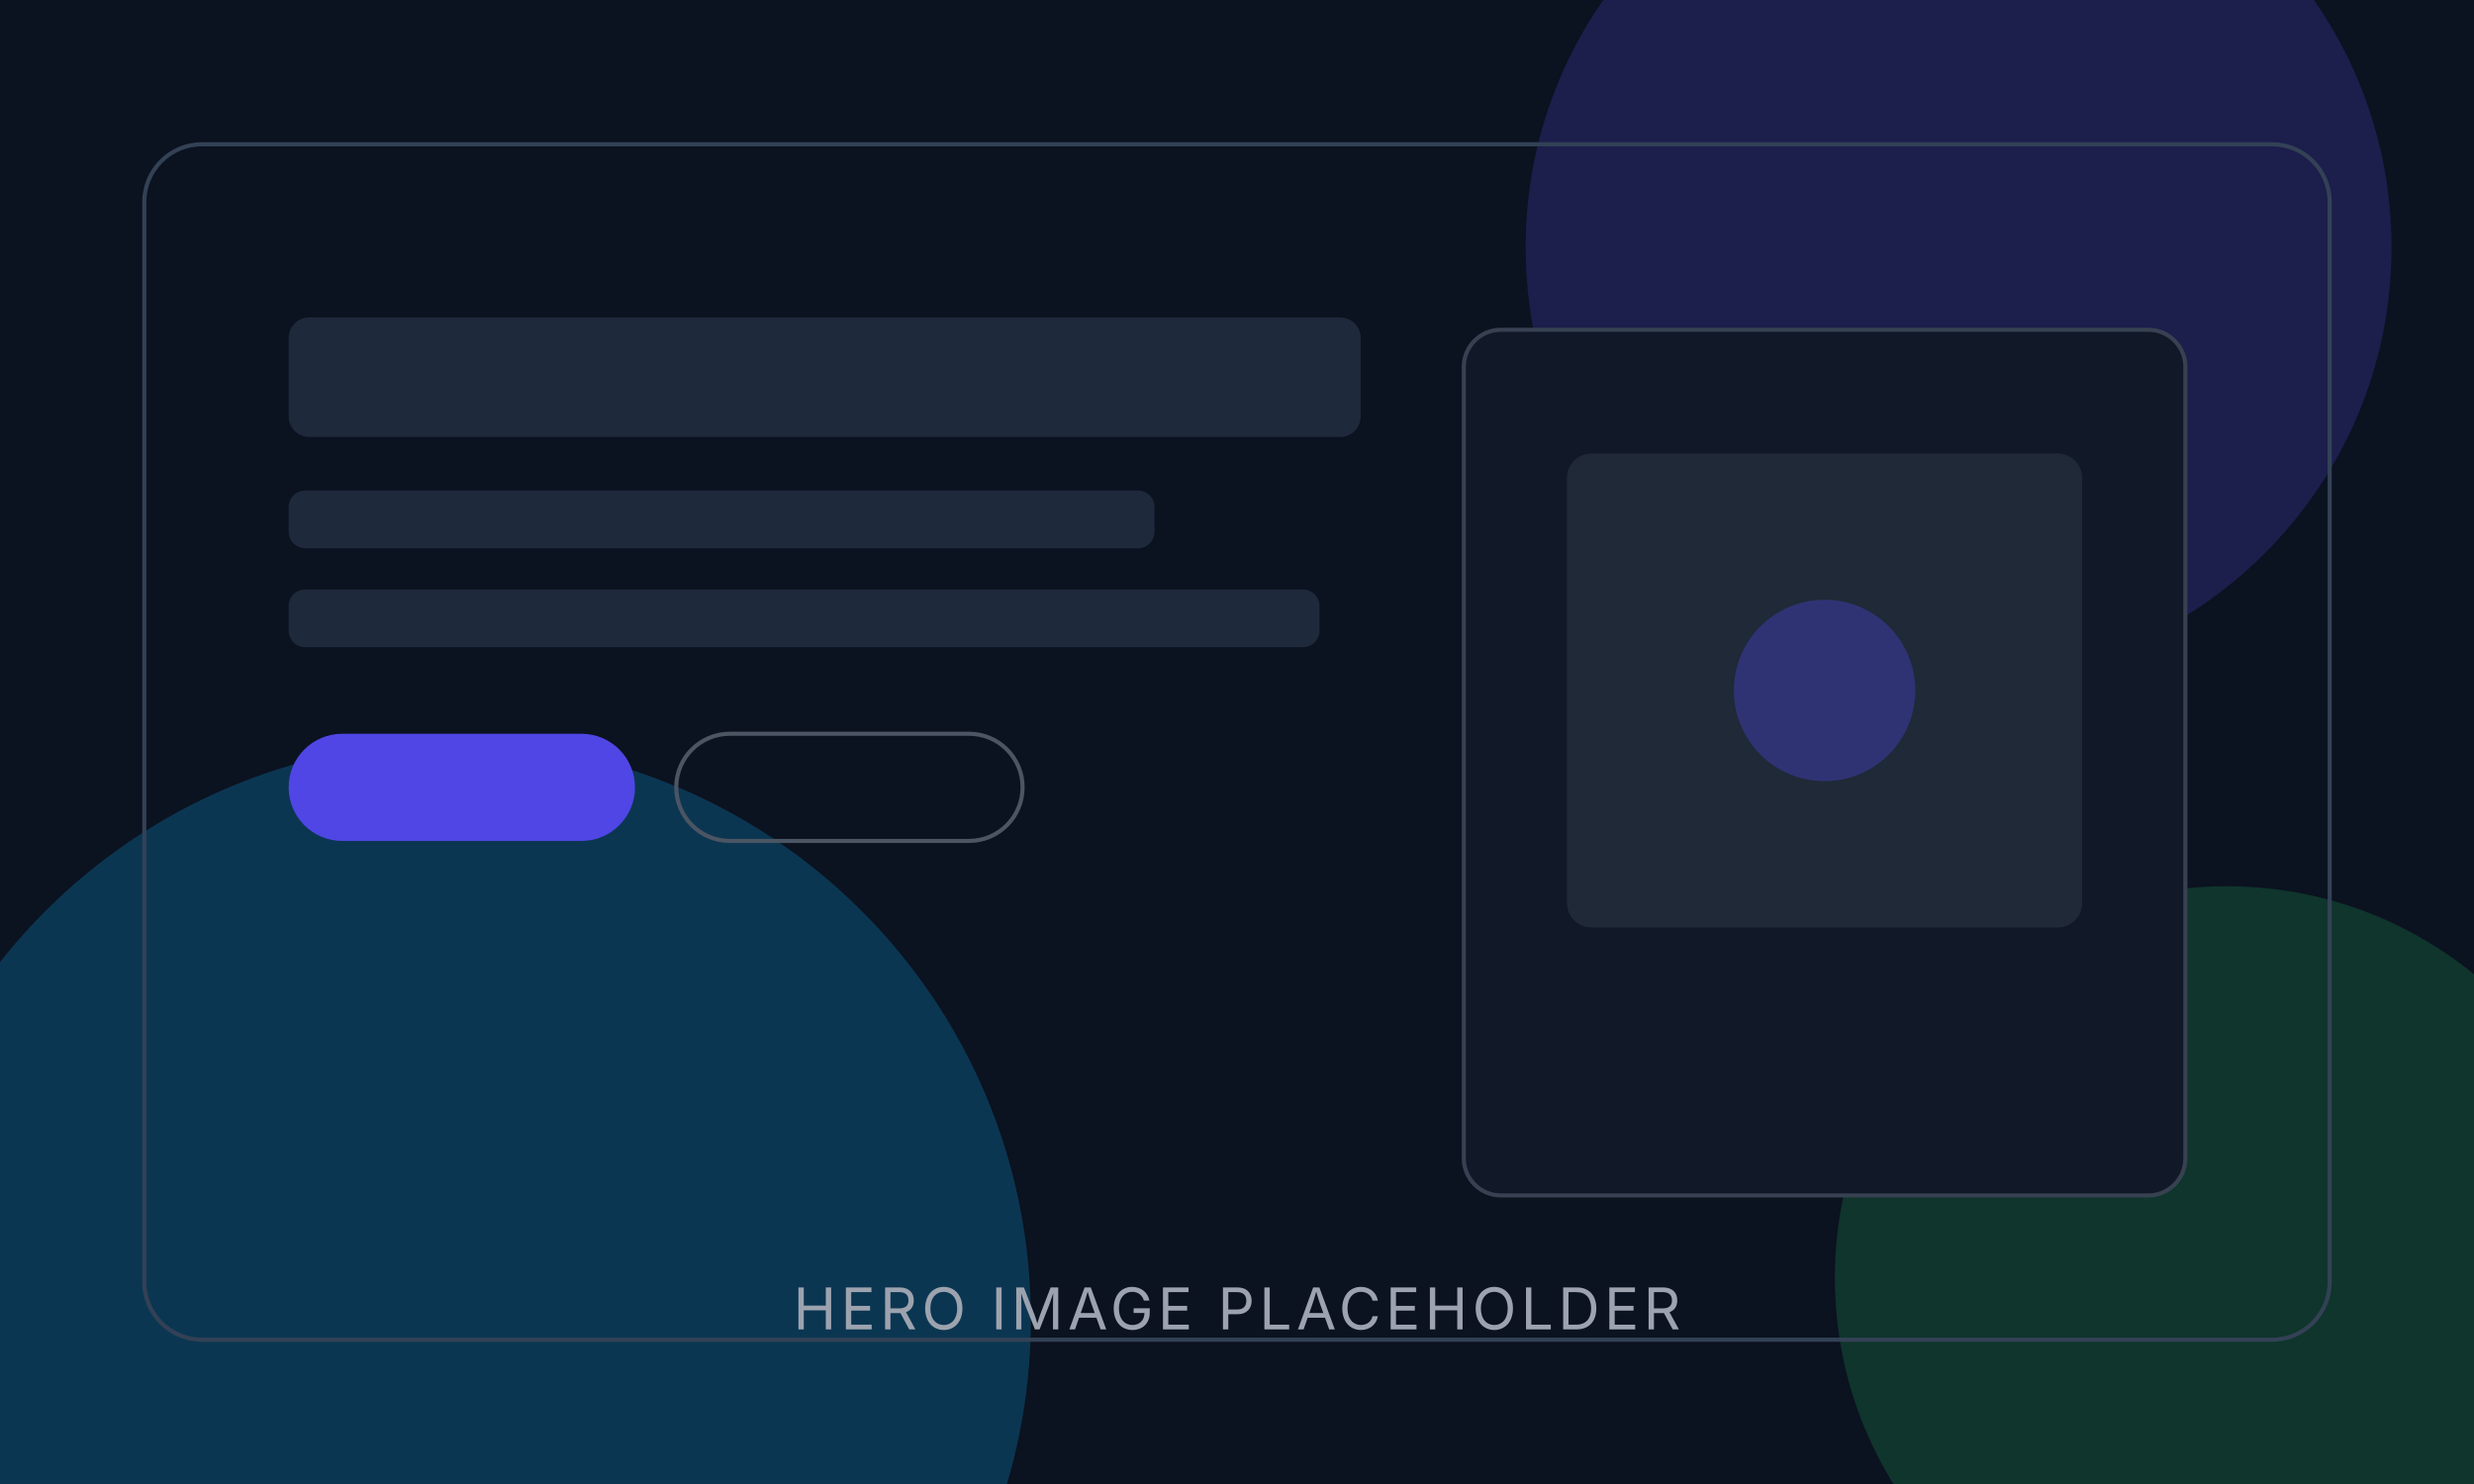
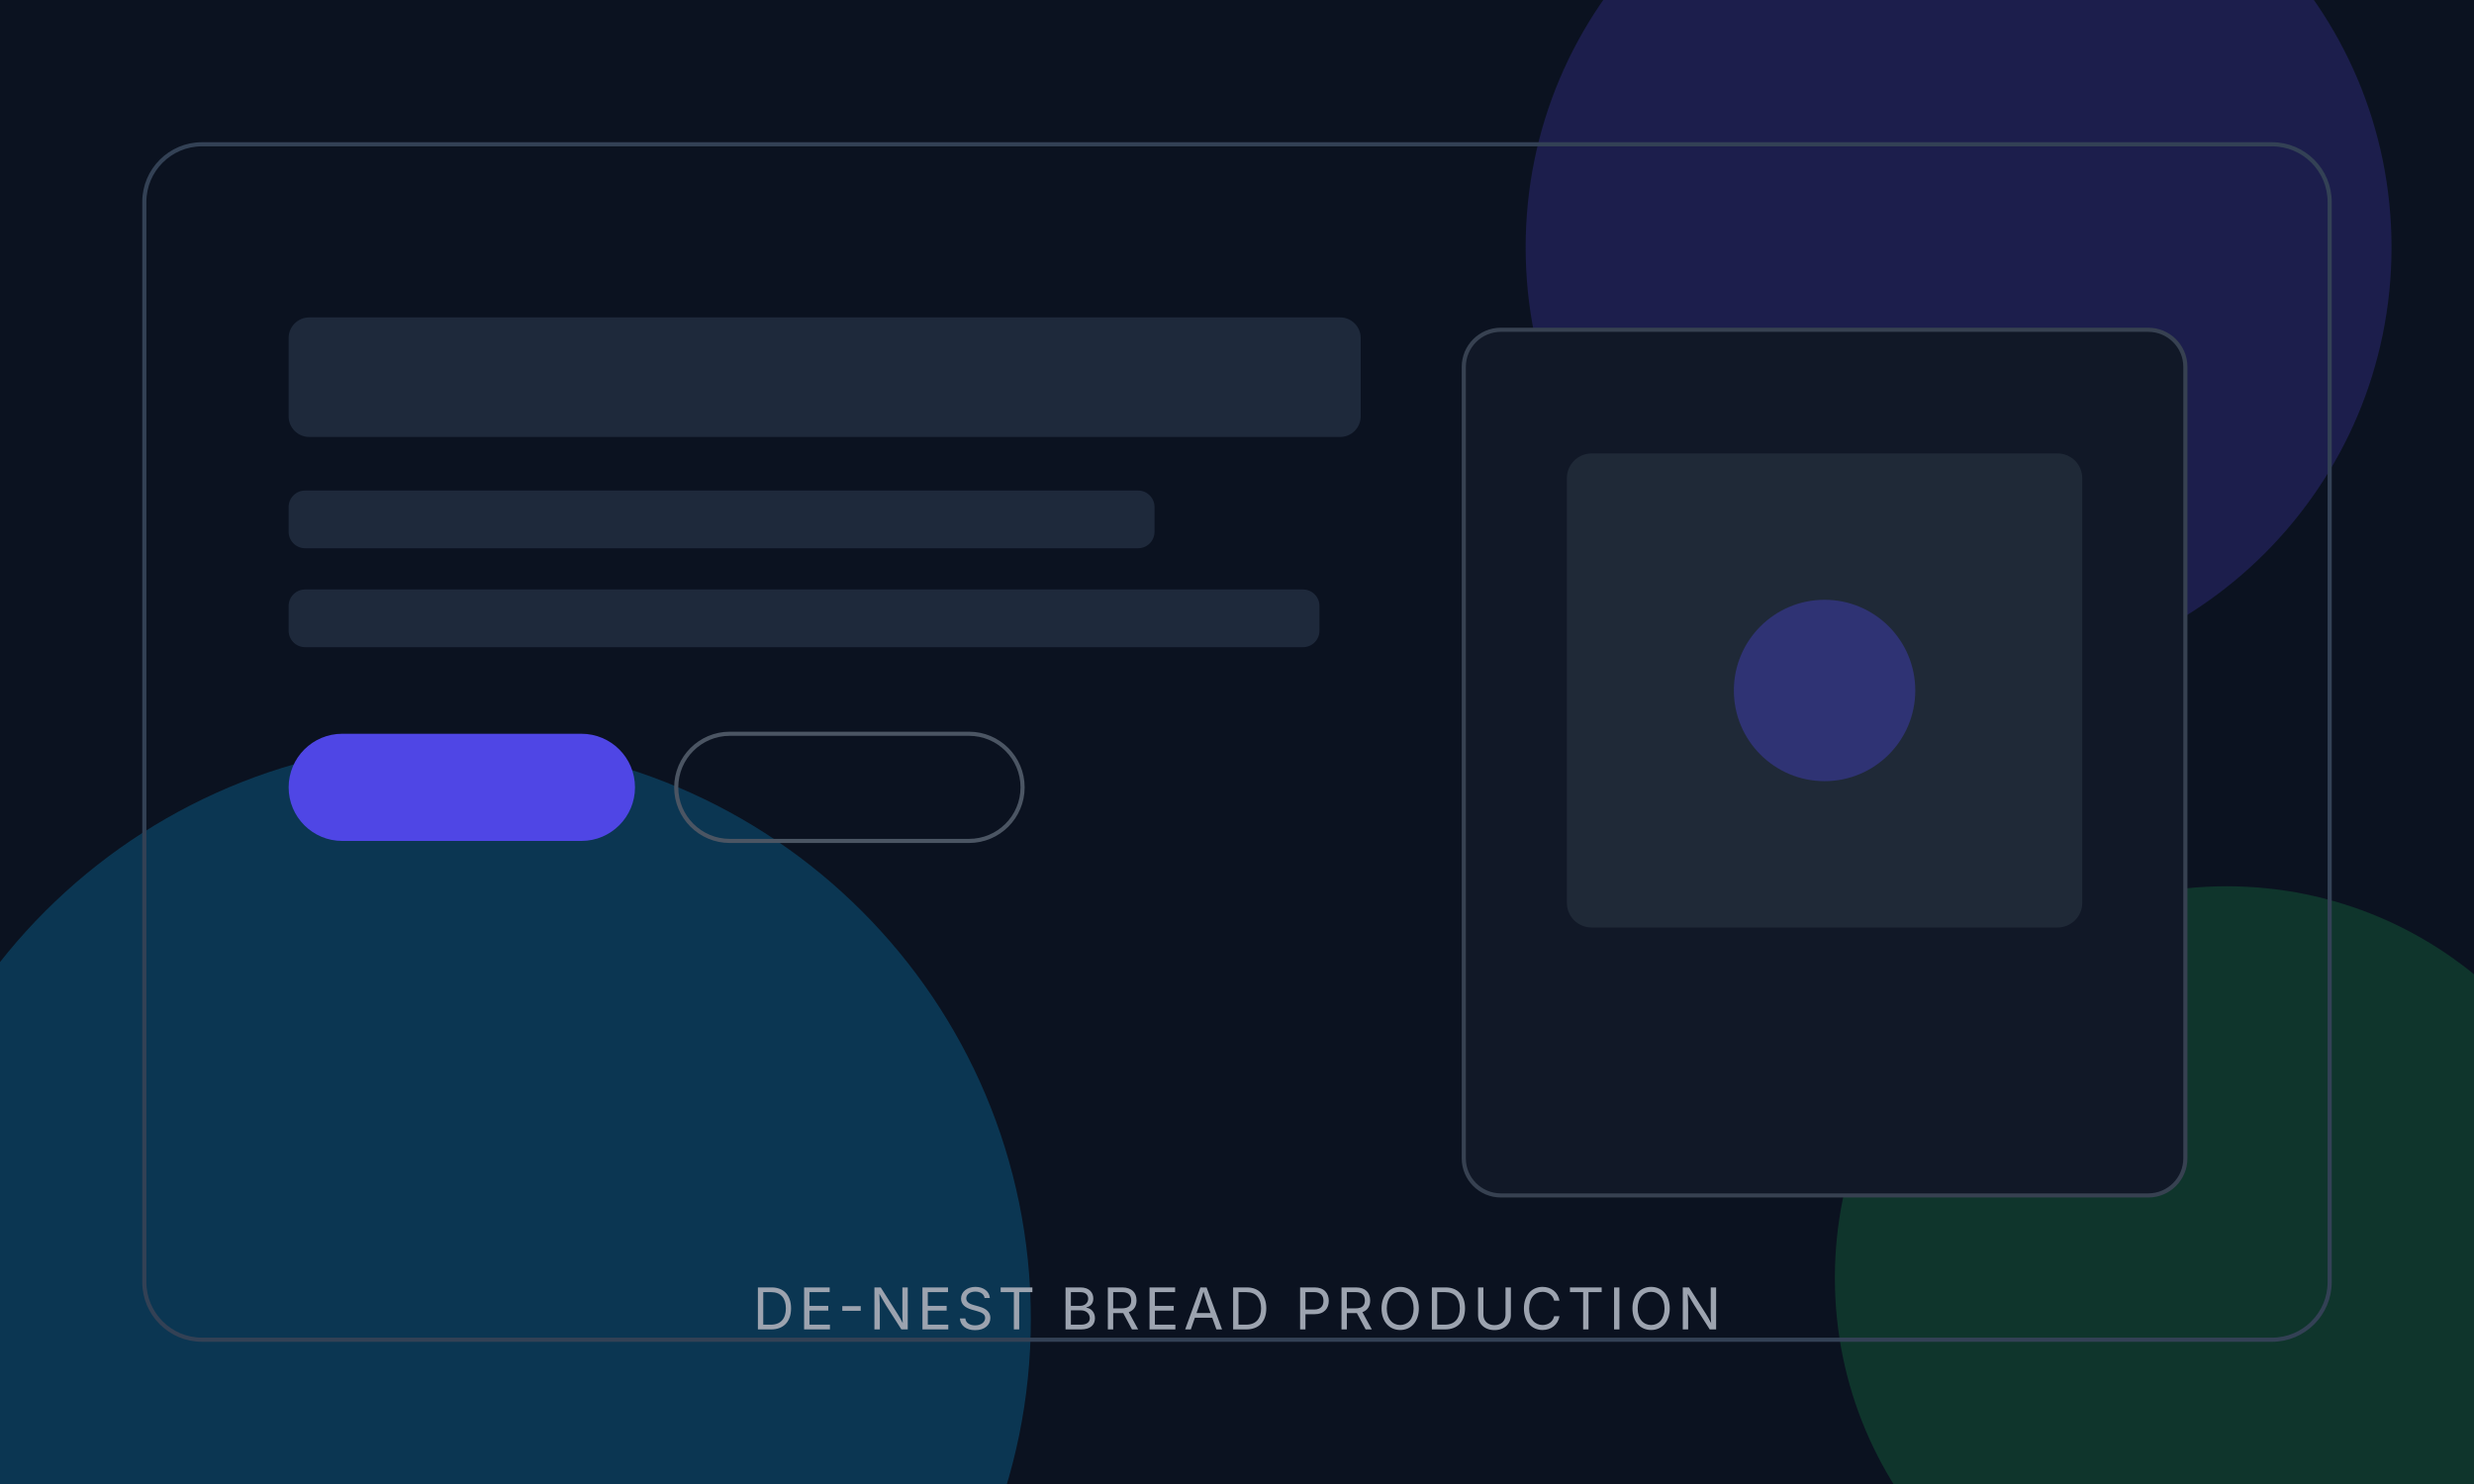
<svg xmlns="http://www.w3.org/2000/svg" width="1200" height="720" viewBox="0 0 1200 720" fill="none">
  <rect width="1200" height="720" fill="#0B1220" />
  <circle cx="950" cy="120" r="210" fill="#312E81" fill-opacity="0.45" />
  <circle cx="220" cy="640" r="280" fill="#0EA5E9" fill-opacity="0.25" />
  <circle cx="1080" cy="620" r="190" fill="#22C55E" fill-opacity="0.2" />
  <rect x="70" y="70" width="1060" height="580" rx="28" stroke="#334155" stroke-width="2" />
  <rect x="140" y="154" width="520" height="58" rx="10" fill="#1E293B" />
  <rect x="140" y="238" width="420" height="28" rx="8" fill="#1E293B" />
  <rect x="140" y="286" width="500" height="28" rx="8" fill="#1E293B" />
  <rect x="140" y="356" width="168" height="52" rx="26" fill="#4F46E5" />
  <rect x="328" y="356" width="168" height="52" rx="26" stroke="#4B5563" stroke-width="2" />
  <rect x="710" y="160" width="350" height="420" rx="18" fill="#111827" stroke="#374151" stroke-width="2" />
  <rect x="760" y="220" width="250" height="230" rx="12" fill="#1F2937" />
  <circle cx="885" cy="335" r="44" fill="#4F46E5" fill-opacity="0.35" />
-   <text x="600" y="645" fill="#9CA3AF" font-size="28" text-anchor="middle" font-family="Inter, Arial, sans-serif" letter-spacing="2.2">HERO IMAGE PLACEHOLDER</text>
+   <text x="600" y="645" fill="#9CA3AF" font-size="28" text-anchor="middle" font-family="Inter, Arial, sans-serif" letter-spacing="2.2">DE-NEST BREAD PRODUCTION</text>
</svg>
